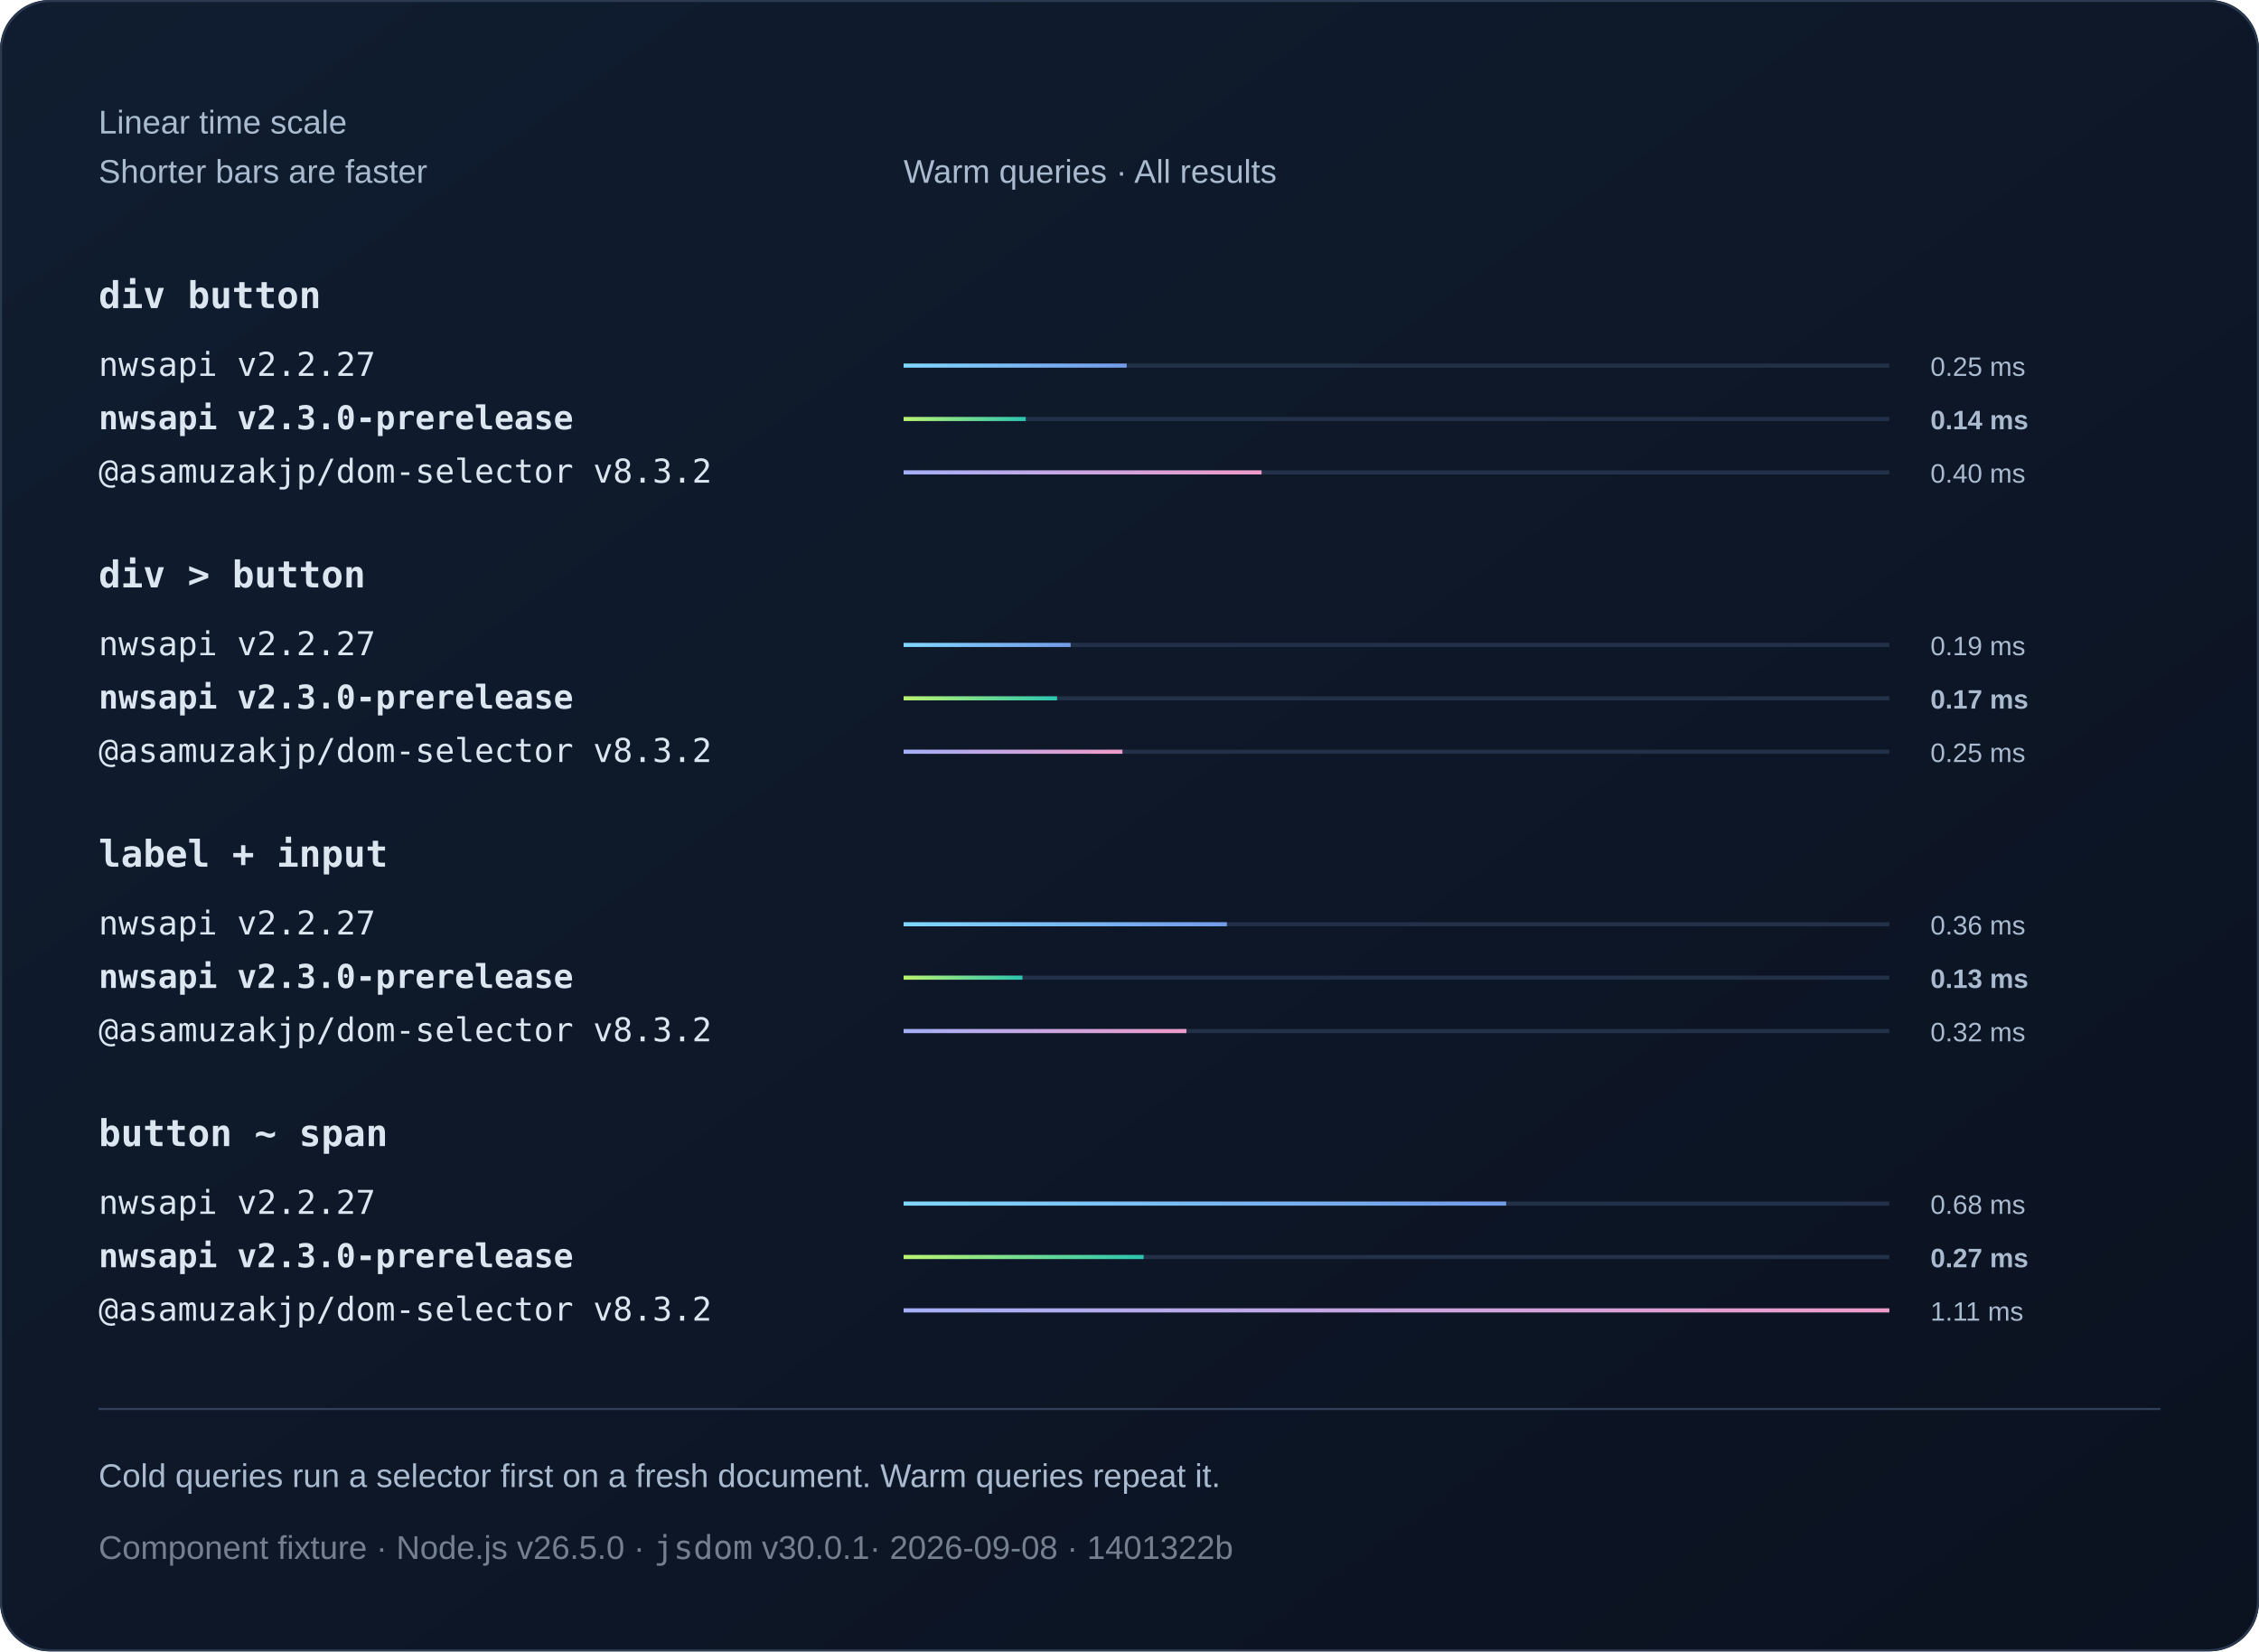
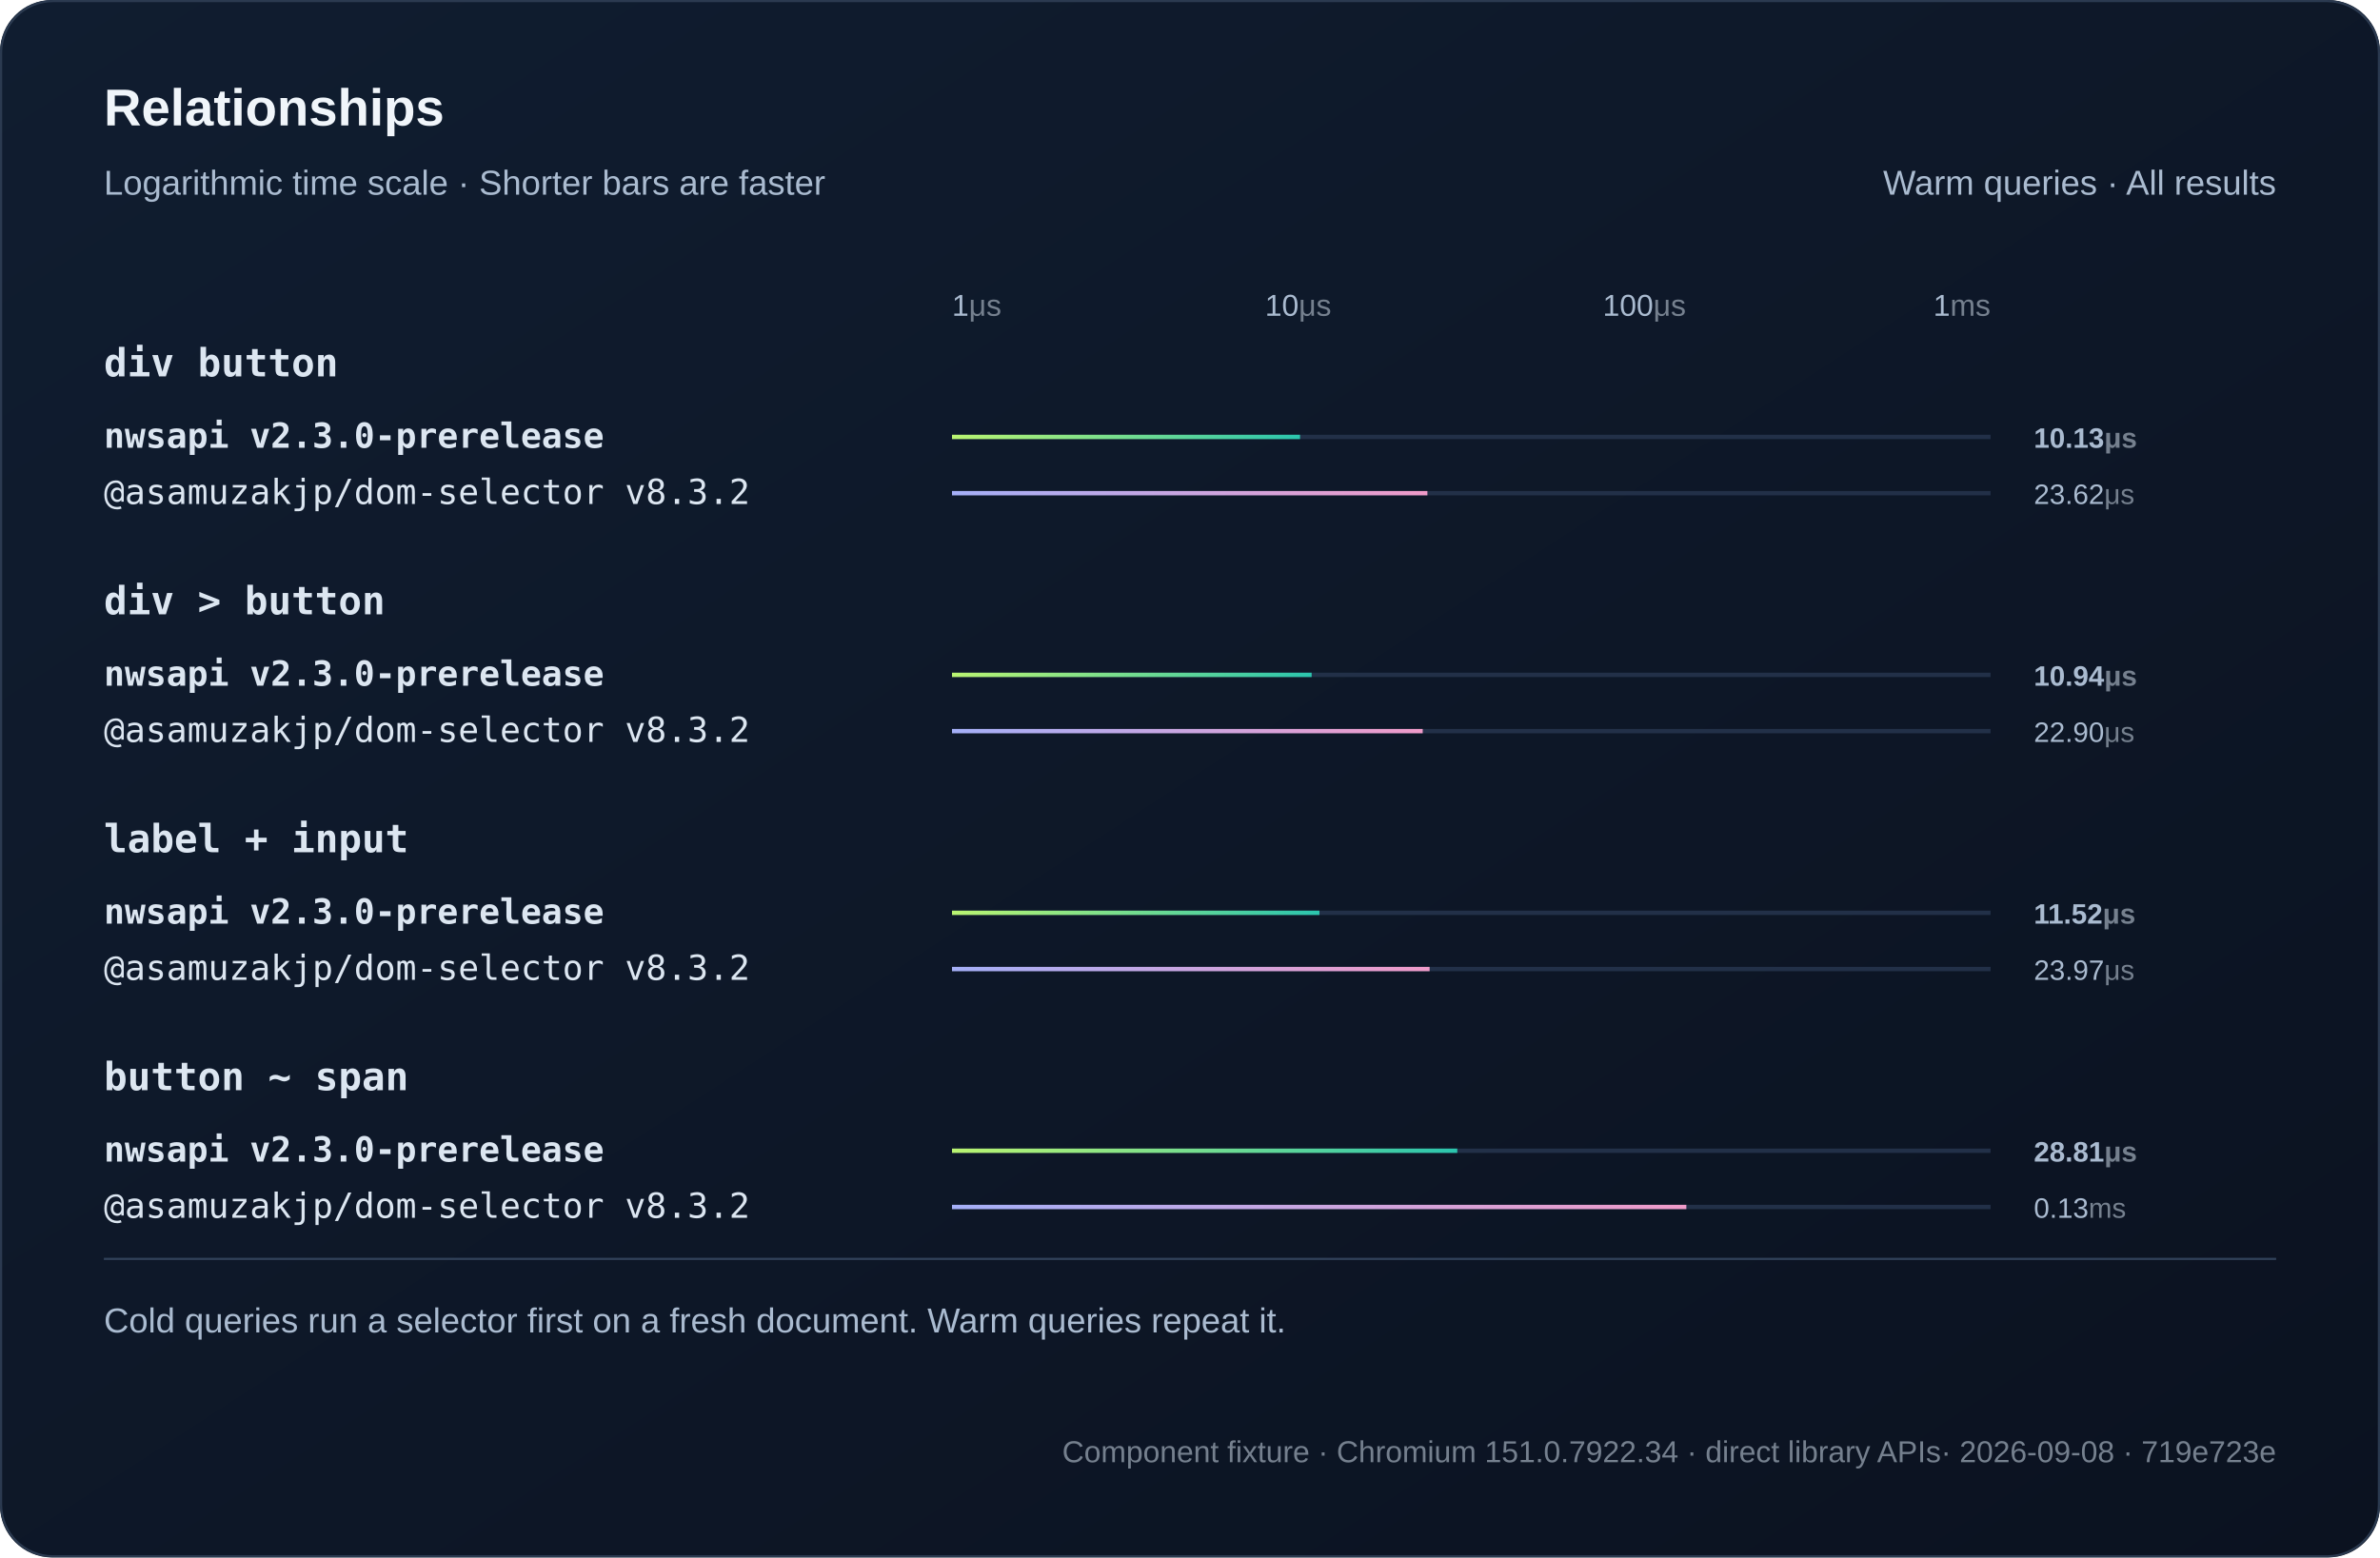
- <svg xmlns="http://www.w3.org/2000/svg" width="1100" height="804" viewBox="0 0 1100 804" role="img">
+ <svg xmlns="http://www.w3.org/2000/svg" width="1100" height="720" viewBox="0 0 1100 720" role="img">
  <defs>
    <linearGradient id="bg" x2="1" y2="1">
      <stop stop-color="#101d30" />
      <stop offset="1" stop-color="#0b1220" />
    </linearGradient>
    <linearGradient id="series0">
-       <stop stop-color="#80d7ff" />
-       <stop offset="1" stop-color="#739be8" />
-     </linearGradient>
-     <linearGradient id="series1">
      <stop stop-color="#baf471" />
      <stop offset="1" stop-color="#2bc5ae" />
    </linearGradient>
-     <linearGradient id="series2">
+     <linearGradient id="series1">
      <stop stop-color="#a4aff7" />
      <stop offset="1" stop-color="#ef9bc9" />
    </linearGradient>
  </defs>
  <style>text{font-family:Arial,Helvetica,sans-serif;fill:#f0f5fa}
.muted{fill:#aabbd0;font:16px Arial,Helvetica,sans-serif}
.code{font:18px Consolas,Menlo,monospace;fill:#dce6f1}
.note .code{font:16px Consolas,Menlo,monospace}
- .metadata,.metadata .code{fill:#75808e}
+ .metadata,.metadata .code{fill:#75808e;font-size:14px}
+ .chart-title{font-size:24px;font-weight:700}
+ .unit{fill:#75808e}
+ .package{font-family:Consolas,Menlo,monospace}
.comparison{font-size:14px;font-variant-numeric:tabular-nums}
.tick{fill:#aabbd0;font-size:12px}
.time{fill:#aabbd0;font-size:13px;font-variant-numeric:tabular-nums}
- .engine{font-size:16px}.selector{font-weight:600}.bar{transform-box:fill-box;transform-origin:left center;animation:fill 800ms ease-out 1 both}@keyframes fill{from{transform:scaleX(0)}to{transform:scaleX(1)}}@media(prefers-reduced-motion:reduce){.bar{animation:none}}</style>
-   <rect width="1100" height="804" rx="24" fill="url(#bg)" />
-   <rect x=".5" y=".5" width="1099" height="803" rx="24" fill="none" stroke="#2b3a50" />
-   <text x="48" y="65" class="muted">Linear time scale</text>
-   <text x="48" y="89" class="muted">Shorter bars are faster</text>
-   <text x="440" y="89" class="muted">Warm queries · All results</text>
-   <text x="48" y="150" class="code selector">div button</text>
+ .engine{font-size:16px}.selector{font-weight:600}.tick{font-size:14px}.bar{transform-box:fill-box;transform-origin:left center;animation:fill 800ms ease-out both}@keyframes fill{from{transform:scaleX(0)}to{transform:scaleX(1)}}@media(prefers-reduced-motion:reduce){.bar{animation:none}}</style>
+   <rect width="1100" height="720" rx="24" fill="url(#bg)" />
+   <rect x=".5" y=".5" width="1099" height="719" rx="24" fill="none" stroke="#2b3a50" />
+   <text x="48" y="58" class="chart-title">Relationships</text>
+   <text x="48" y="90" class="muted">Logarithmic time scale · Shorter bars are faster</text>
+   <text x="1052" y="90" text-anchor="end" class="muted">Warm queries · All results</text>
+   <text x="440" y="146" text-anchor="start" class="tick">1<tspan class="unit">μs</tspan>
+   </text>
+   <text x="600" y="146" text-anchor="middle" class="tick">10<tspan class="unit">μs</tspan>
+   </text>
+   <text x="760" y="146" text-anchor="middle" class="tick">100<tspan class="unit">μs</tspan>
+   </text>
+   <text x="920" y="146" text-anchor="end" class="tick">1<tspan class="unit">ms</tspan>
+   </text>
+   <text x="48" y="174" class="code selector">div button</text>
  <g>
-     <text x="48" y="183" class="code engine">nwsapi v2.2.27</text>
-     <path d="M440 178h480" stroke="#223048" stroke-width="2" />
-     <rect class="bar" x="440" y="177" width="108.62" height="2" fill="url(#series0)" />
-     <text x="940" y="183" class="time">0.25 ms</text>
+     <text x="48" y="207" class="code engine" style="font-weight:700">nwsapi v2.3.0-prerelease</text>
+     <path d="M440 202h480" stroke="#223048" stroke-width="2" />
+     <rect class="bar" x="440" y="201" width="160.86" height="2" fill="url(#series0)" />
+     <text x="940" y="207" class="time" style="font-weight:700">10.13<tspan class="unit">μs</tspan>
+     </text>
  </g>
  <g>
-     <text x="48" y="209" class="code engine" style="font-weight:700">nwsapi v2.3.0-prerelease</text>
-     <path d="M440 204h480" stroke="#223048" stroke-width="2" />
-     <rect class="bar" x="440" y="203" width="59.47" height="2" fill="url(#series1)" />
-     <text x="940" y="209" class="time" style="font-weight:700">0.14 ms</text>
+     <text x="48" y="233" class="code engine">@asamuzakjp/dom-selector v8.3.2</text>
+     <path d="M440 228h480" stroke="#223048" stroke-width="2" />
+     <rect class="bar" x="440" y="227" width="219.72" height="2" fill="url(#series1)" />
+     <text x="940" y="233" class="time">23.62<tspan class="unit">μs</tspan>
+     </text>
+   </g>
+   <text x="48" y="284" class="code selector">div &gt; button</text>
+   <g>
+     <text x="48" y="317" class="code engine" style="font-weight:700">nwsapi v2.3.0-prerelease</text>
+     <path d="M440 312h480" stroke="#223048" stroke-width="2" />
+     <rect class="bar" x="440" y="311" width="166.22" height="2" fill="url(#series0)" />
+     <text x="940" y="317" class="time" style="font-weight:700">10.94<tspan class="unit">μs</tspan>
+     </text>
  </g>
  <g>
-     <text x="48" y="235" class="code engine">@asamuzakjp/dom-selector v8.3.2</text>
-     <path d="M440 230h480" stroke="#223048" stroke-width="2" />
-     <rect class="bar" x="440" y="229" width="174.31" height="2" fill="url(#series2)" />
-     <text x="940" y="235" class="time">0.40 ms</text>
+     <text x="48" y="343" class="code engine">@asamuzakjp/dom-selector v8.3.2</text>
+     <path d="M440 338h480" stroke="#223048" stroke-width="2" />
+     <rect class="bar" x="440" y="337" width="217.56" height="2" fill="url(#series1)" />
+     <text x="940" y="343" class="time">22.90<tspan class="unit">μs</tspan>
+     </text>
  </g>
-   <text x="48" y="286" class="code selector">div &gt; button</text>
+   <text x="48" y="394" class="code selector">label + input</text>
  <g>
-     <text x="48" y="319" class="code engine">nwsapi v2.2.27</text>
-     <path d="M440 314h480" stroke="#223048" stroke-width="2" />
-     <rect class="bar" x="440" y="313" width="81.34" height="2" fill="url(#series0)" />
-     <text x="940" y="319" class="time">0.19 ms</text>
+     <text x="48" y="427" class="code engine" style="font-weight:700">nwsapi v2.3.0-prerelease</text>
+     <path d="M440 422h480" stroke="#223048" stroke-width="2" />
+     <rect class="bar" x="440" y="421" width="169.83" height="2" fill="url(#series0)" />
+     <text x="940" y="427" class="time" style="font-weight:700">11.52<tspan class="unit">μs</tspan>
+     </text>
  </g>
  <g>
-     <text x="48" y="345" class="code engine" style="font-weight:700">nwsapi v2.3.0-prerelease</text>
-     <path d="M440 340h480" stroke="#223048" stroke-width="2" />
-     <rect class="bar" x="440" y="339" width="74.73" height="2" fill="url(#series1)" />
-     <text x="940" y="345" class="time" style="font-weight:700">0.17 ms</text>
+     <text x="48" y="453" class="code engine">@asamuzakjp/dom-selector v8.3.2</text>
+     <path d="M440 448h480" stroke="#223048" stroke-width="2" />
+     <rect class="bar" x="440" y="447" width="220.75" height="2" fill="url(#series1)" />
+     <text x="940" y="453" class="time">23.97<tspan class="unit">μs</tspan>
+     </text>
+   </g>
+   <text x="48" y="504" class="code selector">button ~ span</text>
+   <g>
+     <text x="48" y="537" class="code engine" style="font-weight:700">nwsapi v2.3.0-prerelease</text>
+     <path d="M440 532h480" stroke="#223048" stroke-width="2" />
+     <rect class="bar" x="440" y="531" width="233.53" height="2" fill="url(#series0)" />
+     <text x="940" y="537" class="time" style="font-weight:700">28.81<tspan class="unit">μs</tspan>
+     </text>
  </g>
  <g>
-     <text x="48" y="371" class="code engine">@asamuzakjp/dom-selector v8.3.2</text>
-     <path d="M440 366h480" stroke="#223048" stroke-width="2" />
-     <rect class="bar" x="440" y="365" width="106.57" height="2" fill="url(#series2)" />
-     <text x="940" y="371" class="time">0.25 ms</text>
+     <text x="48" y="563" class="code engine">@asamuzakjp/dom-selector v8.3.2</text>
+     <path d="M440 558h480" stroke="#223048" stroke-width="2" />
+     <rect class="bar" x="440" y="557" width="339.41" height="2" fill="url(#series1)" />
+     <text x="940" y="563" class="time">0.13<tspan class="unit">ms</tspan>
+     </text>
  </g>
-   <text x="48" y="422" class="code selector">label + input</text>
-   <g>
-     <text x="48" y="455" class="code engine">nwsapi v2.2.27</text>
-     <path d="M440 450h480" stroke="#223048" stroke-width="2" />
-     <rect class="bar" x="440" y="449" width="157.41" height="2" fill="url(#series0)" />
-     <text x="940" y="455" class="time">0.36 ms</text>
-   </g>
-   <g>
-     <text x="48" y="481" class="code engine" style="font-weight:700">nwsapi v2.3.0-prerelease</text>
-     <path d="M440 476h480" stroke="#223048" stroke-width="2" />
-     <rect class="bar" x="440" y="475" width="57.88" height="2" fill="url(#series1)" />
-     <text x="940" y="481" class="time" style="font-weight:700">0.13 ms</text>
-   </g>
-   <g>
-     <text x="48" y="507" class="code engine">@asamuzakjp/dom-selector v8.3.2</text>
-     <path d="M440 502h480" stroke="#223048" stroke-width="2" />
-     <rect class="bar" x="440" y="501" width="137.71" height="2" fill="url(#series2)" />
-     <text x="940" y="507" class="time">0.32 ms</text>
-   </g>
-   <text x="48" y="558" class="code selector">button ~ span</text>
-   <g>
-     <text x="48" y="591" class="code engine">nwsapi v2.2.27</text>
-     <path d="M440 586h480" stroke="#223048" stroke-width="2" />
-     <rect class="bar" x="440" y="585" width="293.41" height="2" fill="url(#series0)" />
-     <text x="940" y="591" class="time">0.68 ms</text>
-   </g>
-   <g>
-     <text x="48" y="617" class="code engine" style="font-weight:700">nwsapi v2.3.0-prerelease</text>
-     <path d="M440 612h480" stroke="#223048" stroke-width="2" />
-     <rect class="bar" x="440" y="611" width="116.88" height="2" fill="url(#series1)" />
-     <text x="940" y="617" class="time" style="font-weight:700">0.27 ms</text>
-   </g>
-   <g>
-     <text x="48" y="643" class="code engine">@asamuzakjp/dom-selector v8.3.2</text>
-     <path d="M440 638h480" stroke="#223048" stroke-width="2" />
-     <rect class="bar" x="440" y="637" width="480" height="2" fill="url(#series2)" />
-     <text x="940" y="643" class="time">1.11 ms</text>
-   </g>
-   <path d="M48 686h1004" stroke="#304159" />
-   <text x="48" y="724" class="muted">Cold queries run a selector first on a fresh document. Warm queries repeat it.</text>
-   <text x="48" y="759" class="muted note metadata">Component fixture · Node.js v26.5.0 · <tspan class="code">jsdom</tspan> v30.0.1<tspan fill="#75808e"> · 2026-09-08 · 1401322b</tspan>
+   <path d="M48 582h1004" stroke="#304159" />
+   <text x="48" y="616" class="muted">Cold queries run a selector first on a fresh document. Warm queries repeat it.</text>
+   <text x="1052" y="676" text-anchor="end" class="muted note metadata">Component fixture · Chromium 151.0.7922.34 · direct library APIs<tspan fill="#75808e"> · 2026-09-08 · 719e723e</tspan>
  </text>
</svg>
